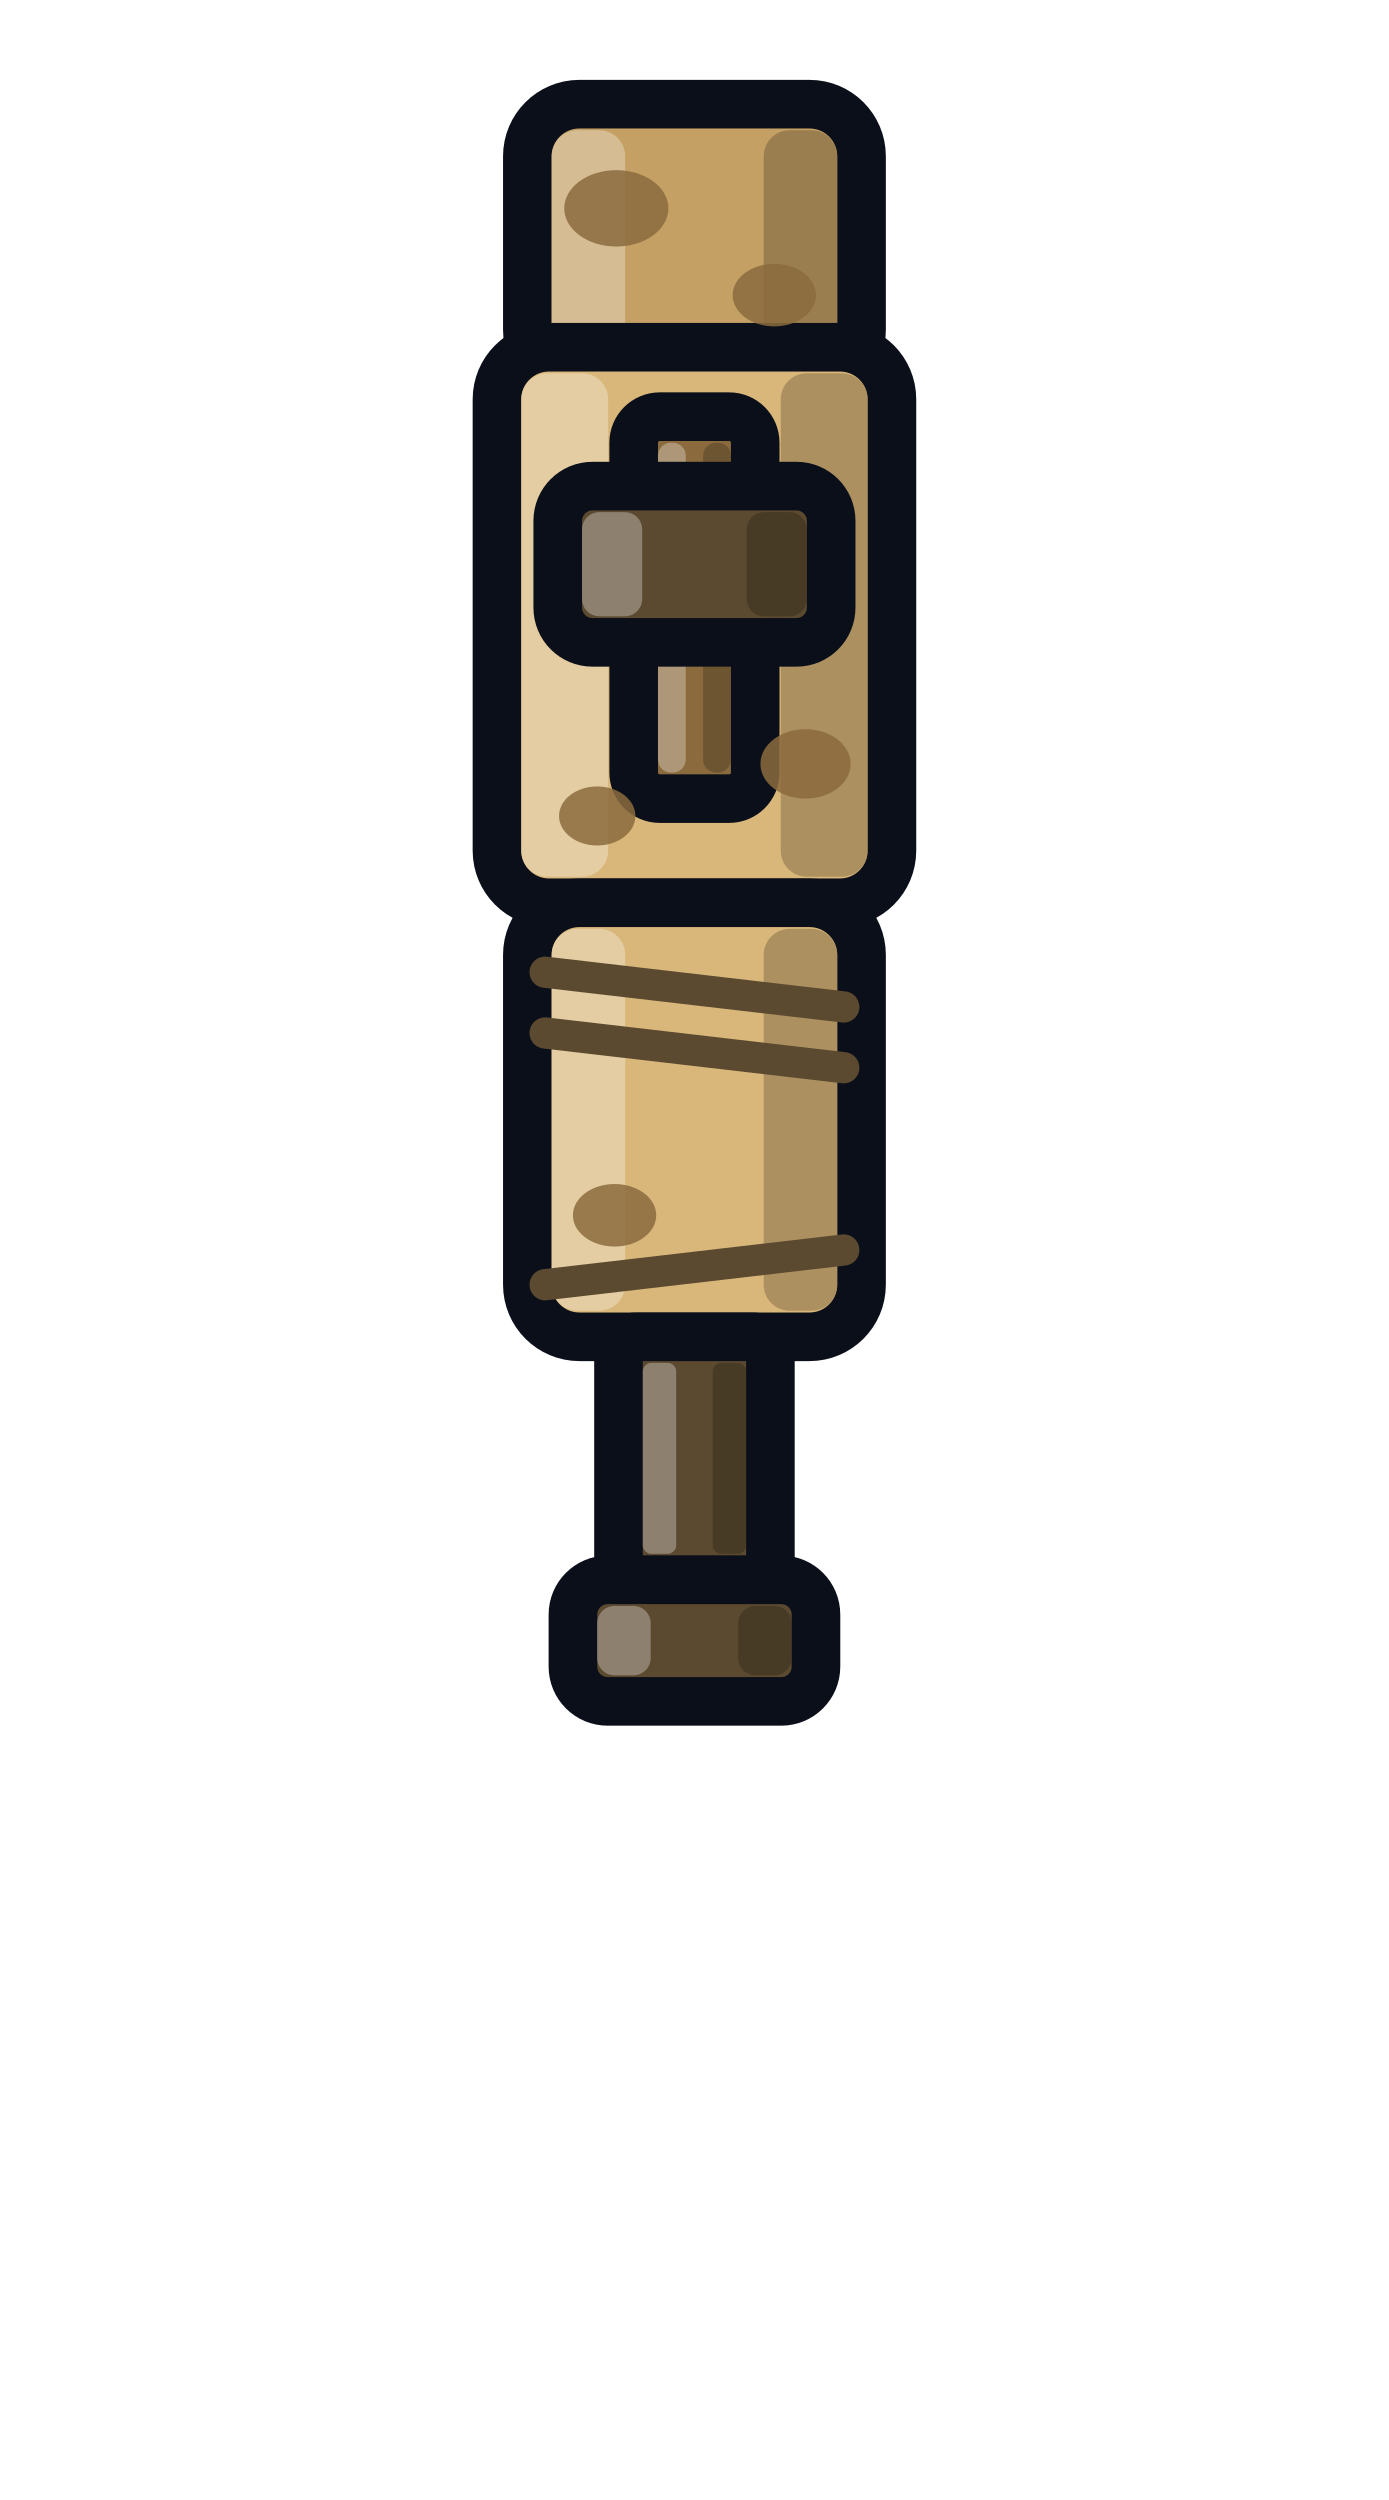
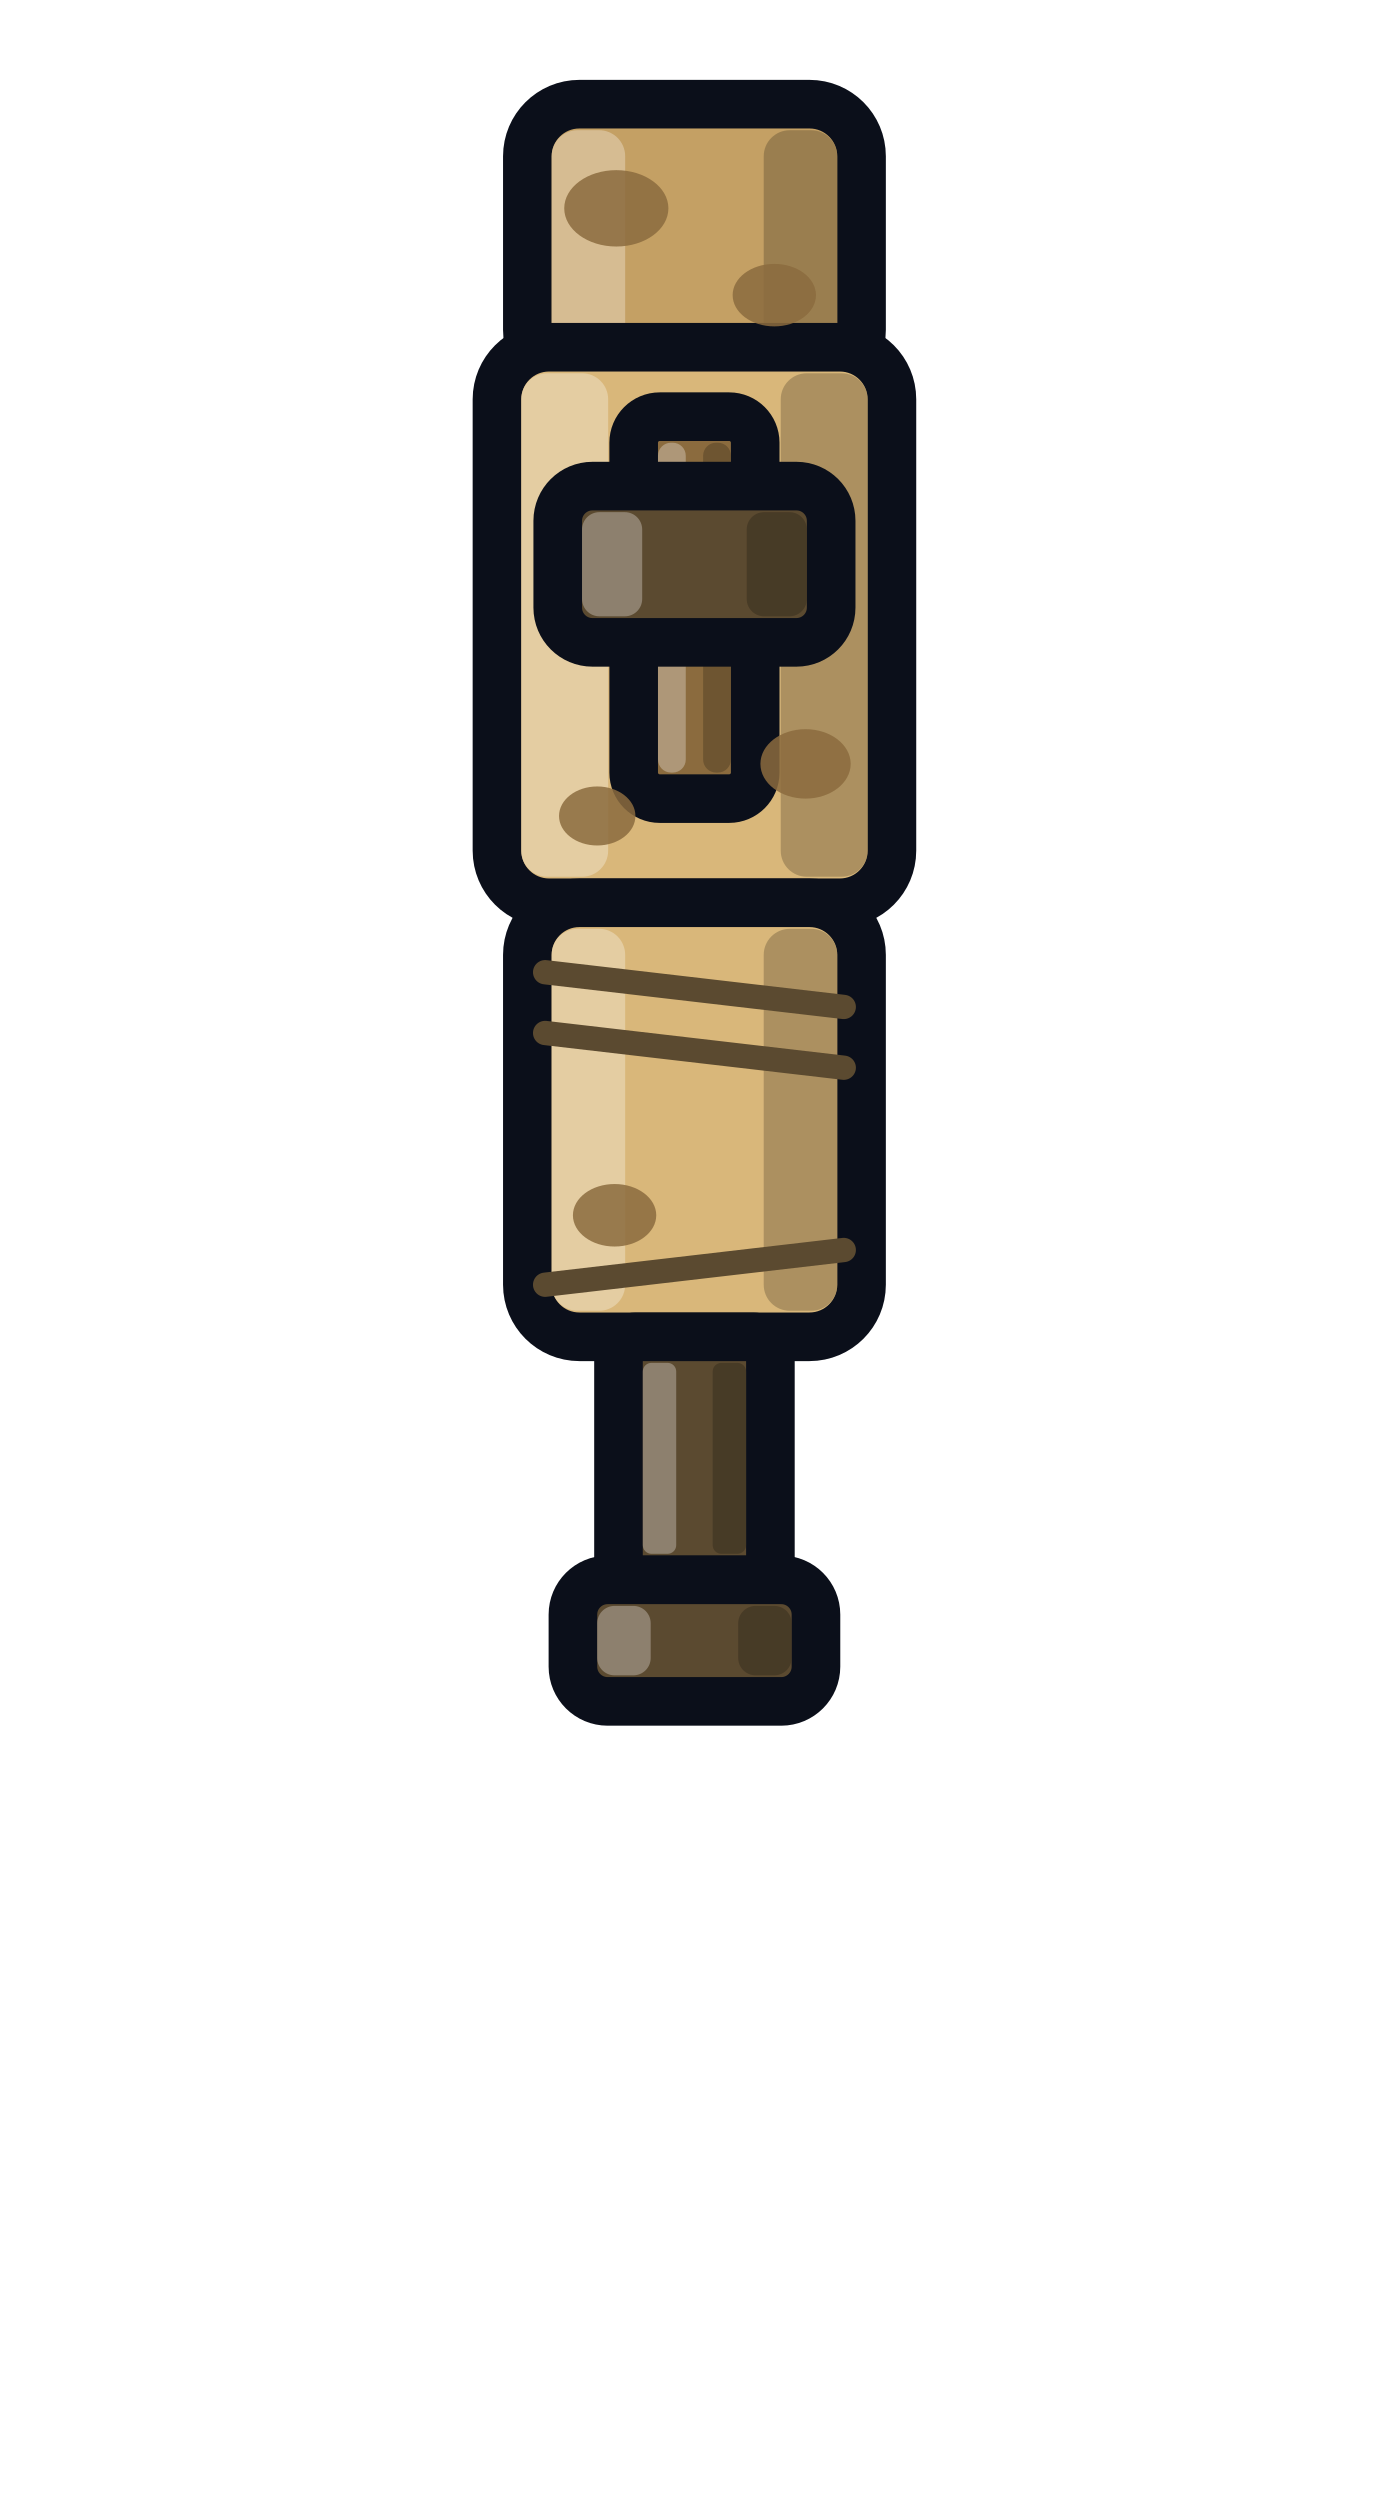
<svg xmlns="http://www.w3.org/2000/svg" viewBox="-40 0 80 144" width="320" height="576">
  <rect x="-9.625" y="6" width="19.25" height="16" rx="3" fill="#C4A064" stroke="#0B0F1A" stroke-width="2.8" stroke-linejoin="round" />
  <rect x="-8.225" y="7.5" width="4.235" height="13" rx="1.5" fill="#dcc6a2" opacity=".75" />
  <rect x="3.99" y="7.5" width="4.235" height="13" rx="1.5" fill="#7f6841" opacity=".6" />
  <rect x="-11.375" y="20" width="22.75" height="32" rx="3" fill="#D9B77A" stroke="#0B0F1A" stroke-width="2.8" stroke-linejoin="round" />
  <rect x="-9.975" y="21.5" width="5.005" height="29" rx="1.5" fill="#e8d4af" opacity=".75" />
  <rect x="4.97" y="21.5" width="5.005" height="29" rx="1.5" fill="#8d774f" opacity=".6" />
  <rect x="-3.5" y="24" width="7" height="22" rx="1.5" fill="#8B6B3E" stroke="#0B0F1A" stroke-width="2.8" stroke-linejoin="round" />
  <rect x="-2.1" y="25.5" width="1.6" height="19" rx="0.75" fill="#b9a68b" opacity=".75" />
  <rect x="0.5" y="25.5" width="1.6" height="19" rx="0.75" fill="#5a4628" opacity=".6" />
  <rect x="-7.875" y="28" width="15.75" height="9" rx="2" fill="#5B4A30" stroke="#0B0F1A" stroke-width="2.8" stroke-linejoin="round" />
  <rect x="-6.475" y="29.5" width="3.465" height="6" rx="1" fill="#9d9283" opacity=".75" />
  <rect x="3.01" y="29.5" width="3.465" height="6" rx="1" fill="#3b301f" opacity=".6" />
  <rect x="-9.625" y="52" width="19.25" height="25" rx="3" fill="#D9B77A" stroke="#0B0F1A" stroke-width="2.8" stroke-linejoin="round" />
  <rect x="-8.225" y="53.5" width="4.235" height="22" rx="1.5" fill="#e8d4af" opacity=".75" />
  <rect x="3.99" y="53.5" width="4.235" height="22" rx="1.5" fill="#8d774f" opacity=".6" />
  <rect x="-4.375" y="77" width="8.75" height="14" rx="1" fill="#5B4A30" stroke="#0B0F1A" stroke-width="2.8" stroke-linejoin="round" />
  <rect x="-2.975" y="78.5" width="1.925" height="11" rx="0.5" fill="#9d9283" opacity=".75" />
  <rect x="1.05" y="78.5" width="1.925" height="11" rx="0.5" fill="#3b301f" opacity=".6" />
  <rect x="-7" y="91" width="14" height="7" rx="2" fill="#5B4A30" stroke="#0B0F1A" stroke-width="2.8" stroke-linejoin="round" />
  <rect x="-5.6" y="92.5" width="3.08" height="4" rx="1" fill="#9d9283" opacity=".75" />
  <rect x="2.52" y="92.5" width="3.08" height="4" rx="1" fill="#3b301f" opacity=".6" />
  <g fill="#8B6B3E" opacity=".85">
    <ellipse cx="-4.5" cy="12" rx="3" ry="2.2" />
    <ellipse cx="4.6" cy="17" rx="2.4" ry="1.8" />
    <ellipse cx="6.4" cy="44" rx="2.6" ry="2" />
    <ellipse cx="-5.6" cy="47" rx="2.2" ry="1.7" />
    <ellipse cx="-4.6" cy="70" rx="2.4" ry="1.8" />
  </g>
  <g stroke="#5B4A30" stroke-width="1.8" stroke-linecap="round">
-     <line x1="-8.6" y1="56" x2="8.6" y2="58" />
-     <line x1="-8.6" y1="59.5" x2="8.6" y2="61.5" />
-     <line x1="-8.6" y1="74" x2="8.6" y2="72" />
+     <line x1="-8.6" y1="56" x2="8.6" y2="58" stroke-width="1.4" />
+     <line x1="-8.6" y1="59.5" x2="8.6" y2="61.5" stroke-width="1.4" />
+     <line x1="-8.6" y1="74" x2="8.6" y2="72" stroke-width="1.4" />
  </g>
</svg>
